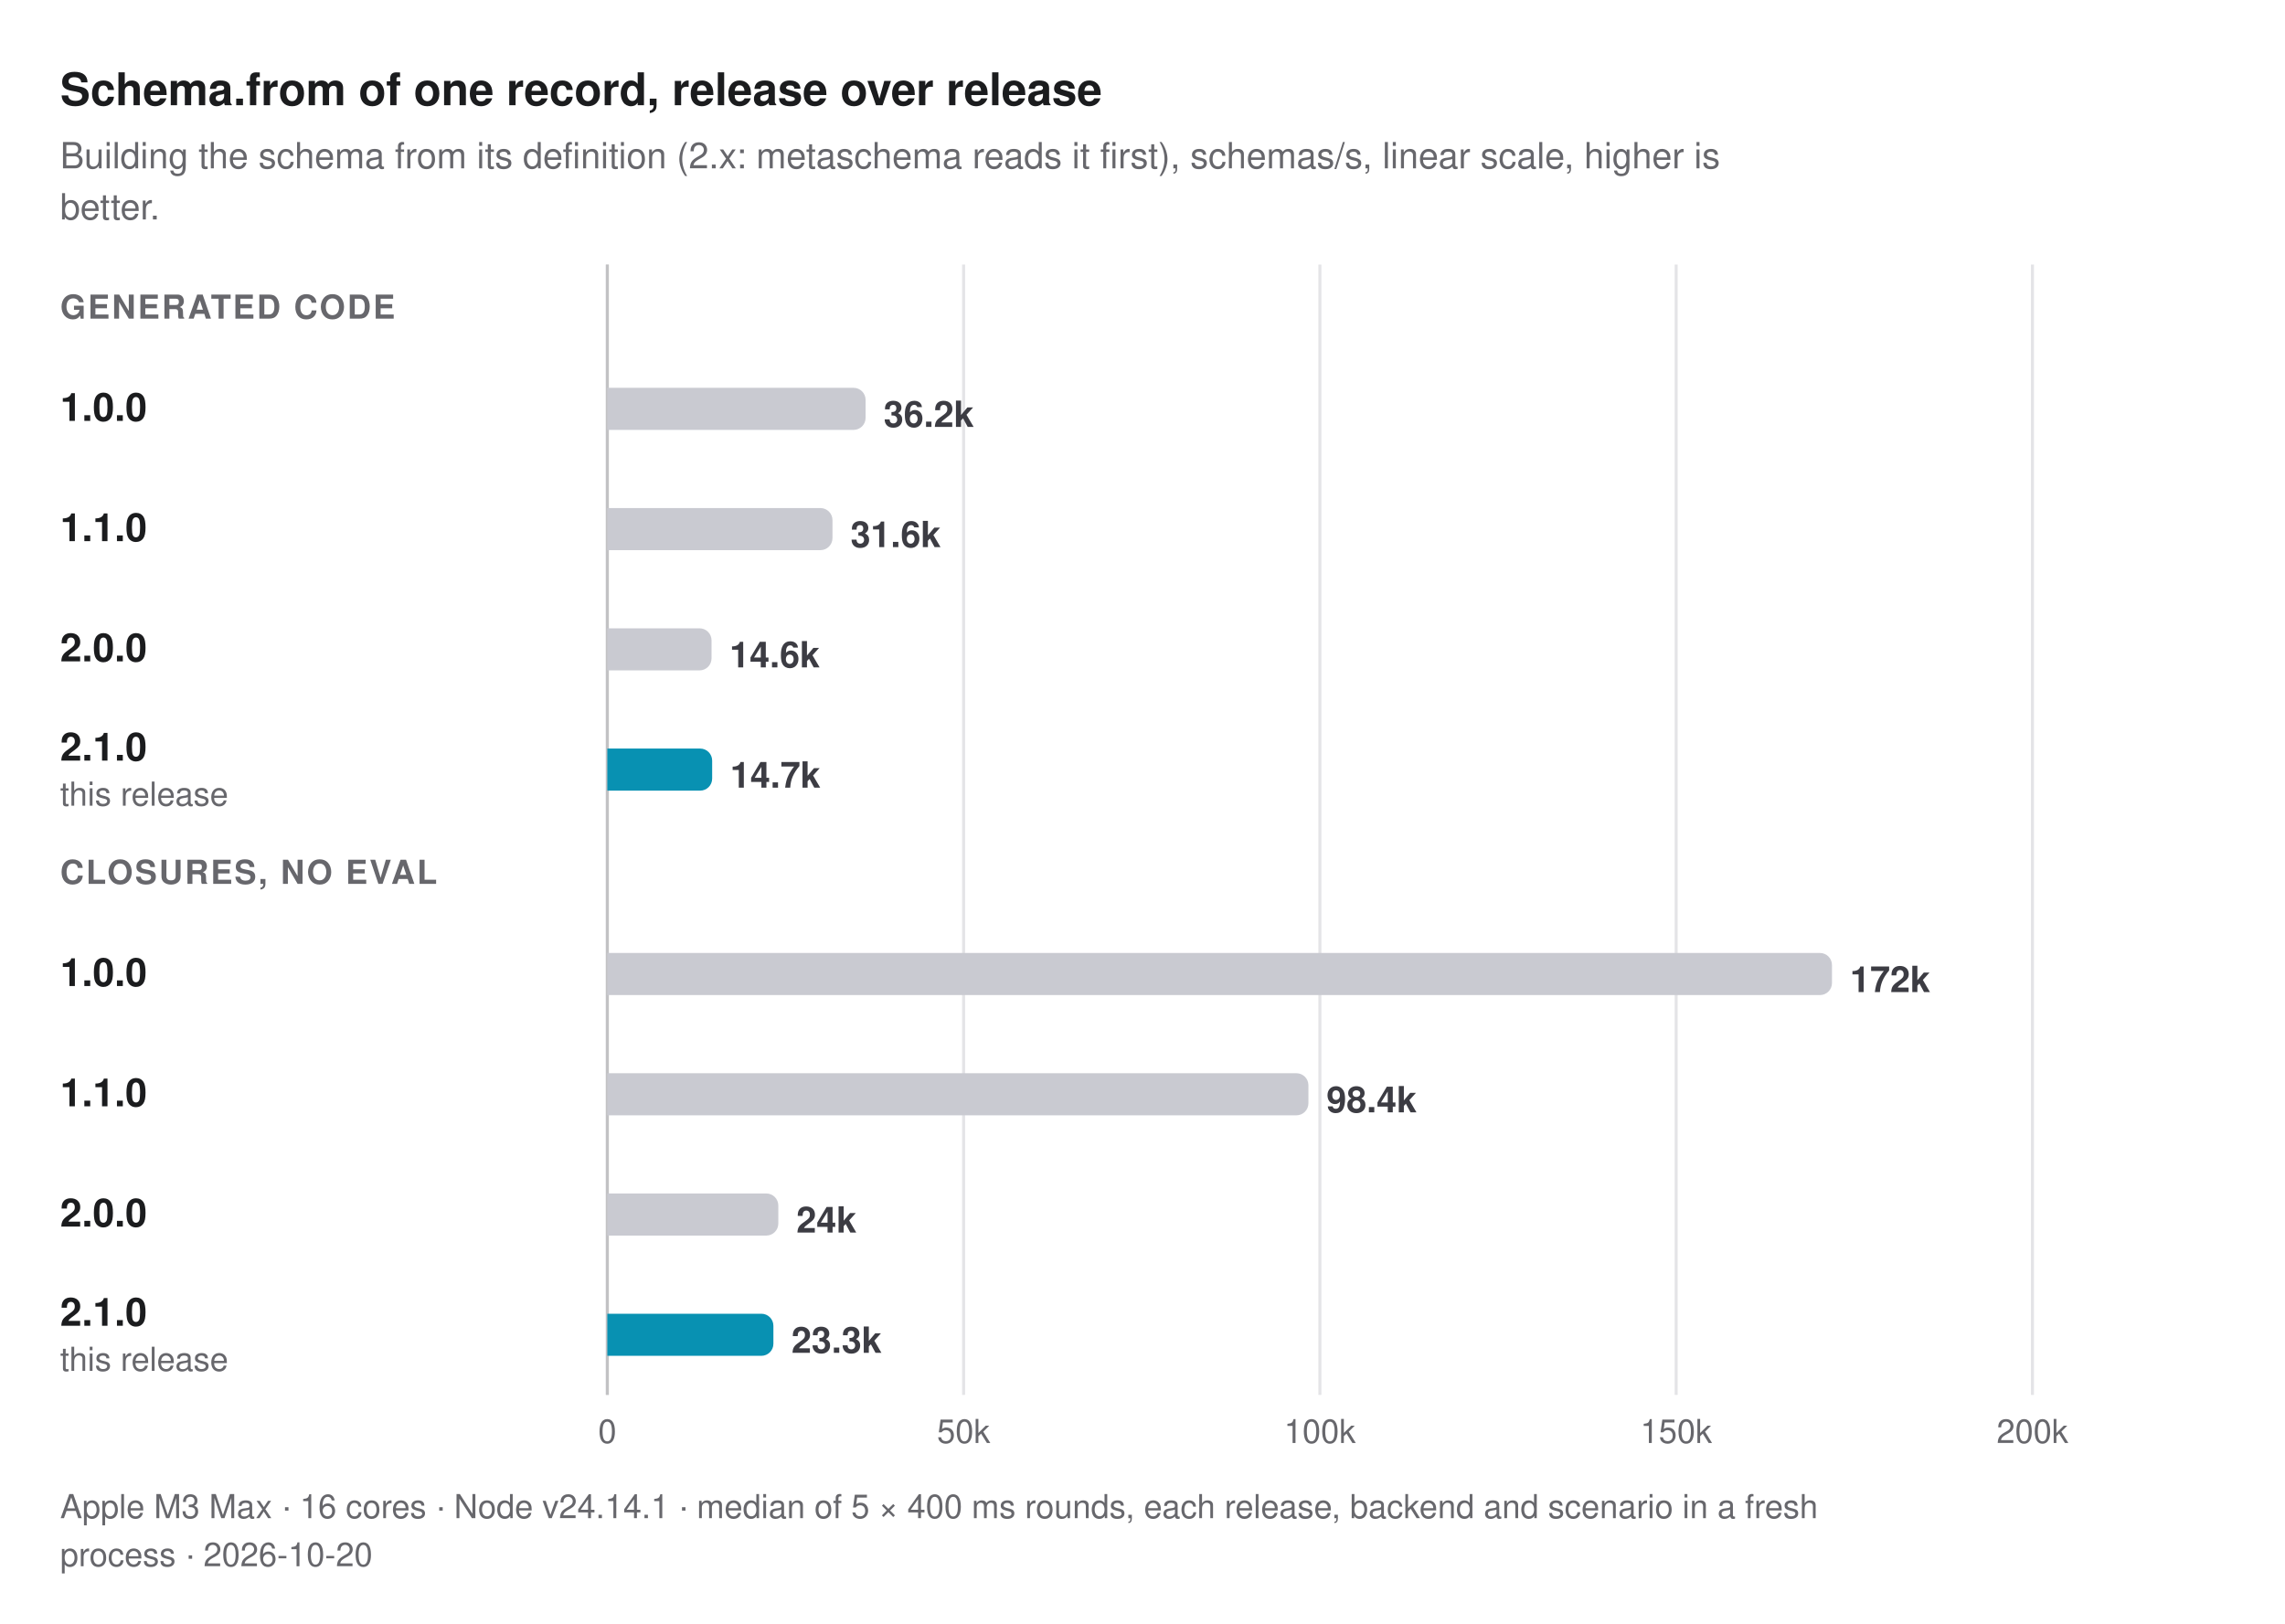
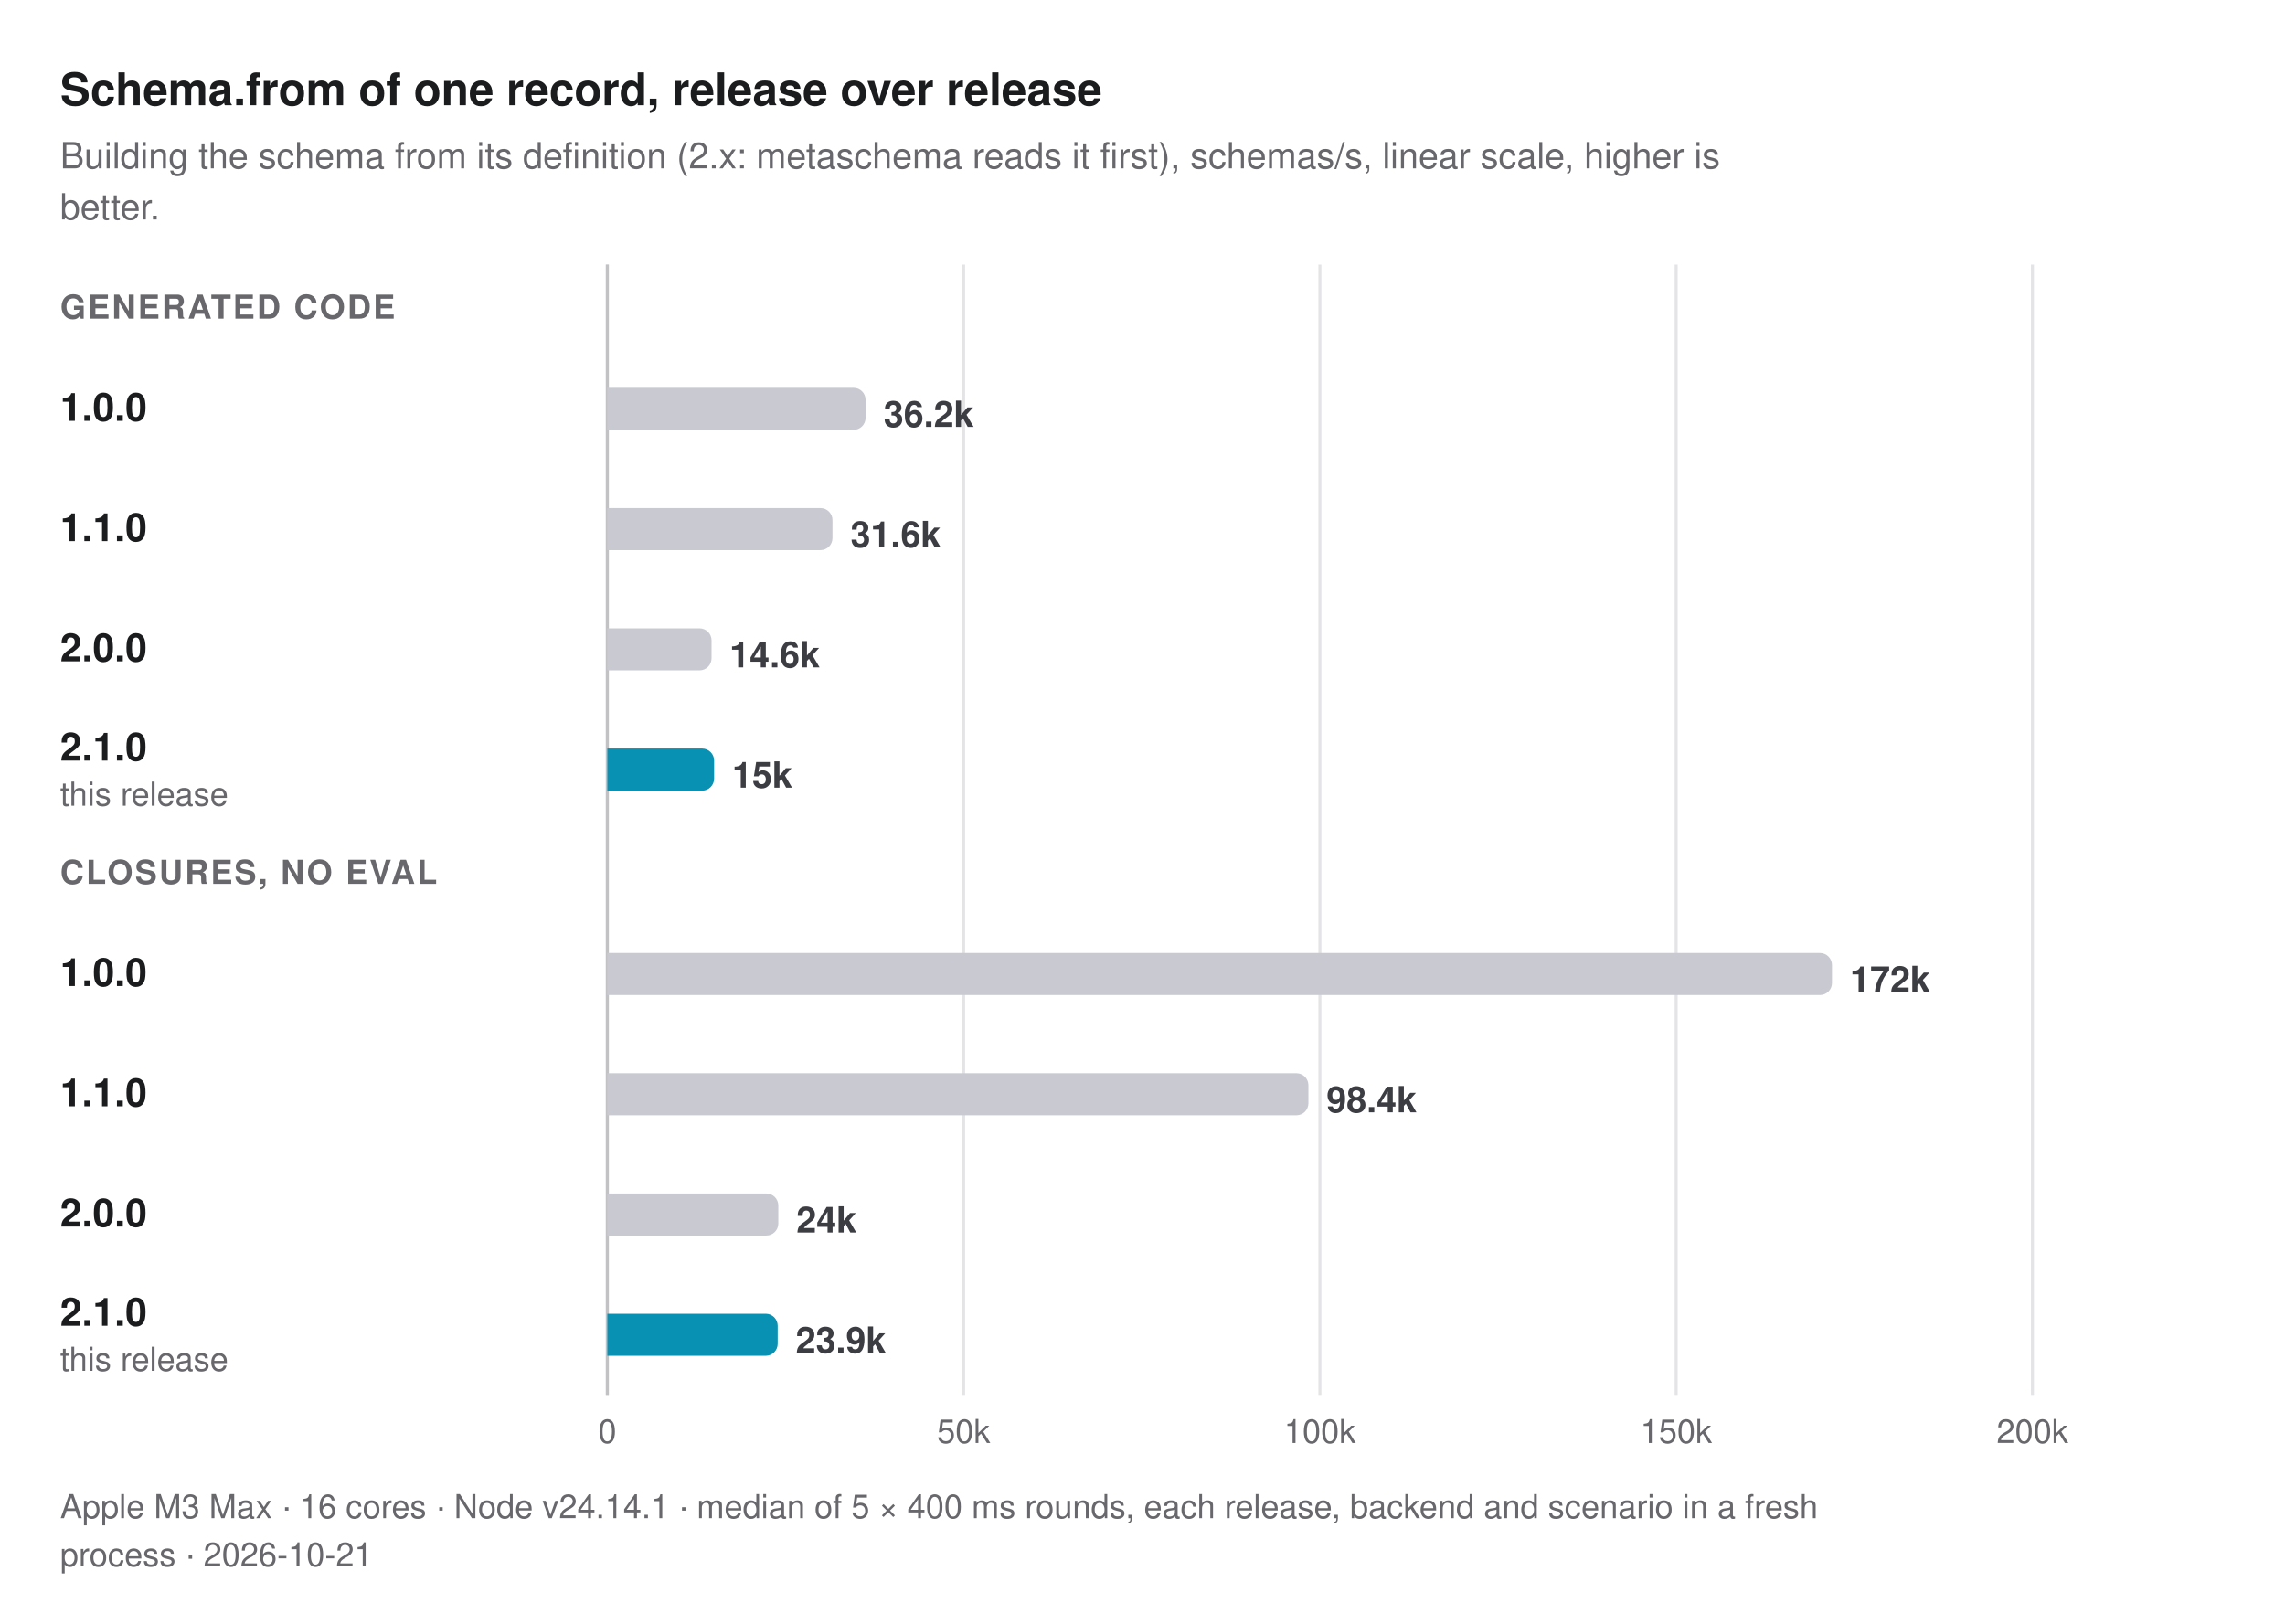
<svg xmlns="http://www.w3.org/2000/svg" width="760" height="540" viewBox="0 0 760 540" role="img" aria-label="Schema.from of one record, release over release. Building the schema from its definition (2.x: metaschema reads it first), schemas/s, linear scale, higher is better.">
  <style>
  text { font-family: -apple-system, BlinkMacSystemFont, "Segoe UI", Helvetica, Arial, sans-serif; }
  .title { font-size: 15px; font-weight: 700; fill: #1b1c1e; }
  .subtitle, .caption { font-size: 12px; fill: #67676c; }
  .caption { font-size: 11px; }
  .group { font-size: 11px; font-weight: 600; letter-spacing: 0.06em; fill: #67676c; }
  .label { font-size: 13px; font-weight: 600; fill: #1b1c1e; }
  .label.primary, .label.secondary { font-weight: 700; }
  .sublabel { font-size: 11px; fill: #67676c; }
  .value { font-size: 12px; font-weight: 600; fill: #3c3c43; font-variant-numeric: tabular-nums; }
  .value.small { font-size: 10px; }
  .legend { font-size: 11px; fill: #3c3c43; }
  .tick { font-size: 11px; fill: #67676c; font-variant-numeric: tabular-nums; }
  .grid { stroke: #e4e4e7; stroke-width: 1; }
  .axis { stroke: #c2c2c4; stroke-width: 1; }
  .ref { stroke: #67676c; stroke-width: 1; stroke-dasharray: 3 3; }
  .bar { fill: #c9cad1; }
  .bar.primary { fill: #0891b2; }
  .bar.secondary { fill: #67e8f9; }
  @media (prefers-color-scheme: dark) {
    .title, .label { fill: #dfdfd6; }
    .subtitle, .caption, .group, .sublabel, .tick { fill: #98989f; }
    .value, .legend { fill: #c2c2c4; }
    .grid { stroke: #2e2e32; }
    .axis { stroke: #48484c; }
    .ref { stroke: #98989f; }
    .bar { fill: #4a4b53; }
    .bar.primary { fill: #22d3ee; }
    .bar.secondary { fill: #0e7490; }
  }
</style>
  <text class="title" x="20" y="35">Schema.from of one record, release over release</text>
  <text class="subtitle" x="20" y="56">Building the schema from its definition (2.x: metaschema reads it first), schemas/s, linear scale, higher is</text>
  <text class="subtitle" x="20" y="73">better.</text>
  <line class="grid" x1="202" y1="88" x2="202" y2="464" />
  <text class="tick" x="202" y="480" text-anchor="middle">0</text>
  <line class="grid" x1="320.5" y1="88" x2="320.5" y2="464" />
  <text class="tick" x="320.5" y="480" text-anchor="middle">50k</text>
  <line class="grid" x1="439" y1="88" x2="439" y2="464" />
  <text class="tick" x="439" y="480" text-anchor="middle">100k</text>
  <line class="grid" x1="557.5" y1="88" x2="557.5" y2="464" />
  <text class="tick" x="557.5" y="480" text-anchor="middle">150k</text>
  <line class="grid" x1="676" y1="88" x2="676" y2="464" />
  <text class="tick" x="676" y="480" text-anchor="middle">200k</text>
  <line class="axis" x1="202" y1="88" x2="202" y2="464" />
  <text class="group" x="20" y="106">GENERATED CODE</text>
  <g>
    <text class="label" x="20" y="140">1.0.0</text>
    <path class="bar" d="M202,129H283.898A4,4 0 0 1 287.898,133V139A4,4 0 0 1 283.898,143H202Z" />
    <text class="value" x="293.898" y="142">36.2k</text>
  </g>
  <g>
    <text class="label" x="20" y="180">1.1.0</text>
    <path class="bar" d="M202,169H272.885A4,4 0 0 1 276.885,173V179A4,4 0 0 1 272.885,183H202Z" />
    <text class="value" x="282.885" y="182">31.6k</text>
  </g>
  <g>
    <text class="label" x="20" y="220">2.0.0</text>
    <path class="bar" d="M202,209H232.661A4,4 0 0 1 236.661,213V219A4,4 0 0 1 232.661,223H202Z" />
    <text class="value" x="242.661" y="222">14.6k</text>
  </g>
  <g>
    <text class="label primary" x="20" y="253">2.1.0</text>
    <text class="sublabel" x="20" y="268">this release</text>
-     <path class="bar primary" d="M202,249H232.867A4,4 0 0 1 236.867,253V259A4,4 0 0 1 232.867,263H202Z" />
-     <text class="value" x="242.867" y="262">14.7k</text>
+     <path class="bar primary" d="M202,249H233.517A4,4 0 0 1 237.517,253V259A4,4 0 0 1 233.517,263H202Z" />
+     <text class="value" x="243.517" y="262">15k</text>
  </g>
  <text class="group" x="20" y="294">CLOSURES, NO EVAL</text>
  <g>
    <text class="label" x="20" y="328">1.0.0</text>
    <path class="bar" d="M202,317H605.322A4,4 0 0 1 609.322,321V327A4,4 0 0 1 605.322,331H202Z" />
    <text class="value" x="615.322" y="330">172k</text>
  </g>
  <g>
    <text class="label" x="20" y="368">1.1.0</text>
    <path class="bar" d="M202,357H431.187A4,4 0 0 1 435.187,361V367A4,4 0 0 1 431.187,371H202Z" />
    <text class="value" x="441.187" y="370">98.4k</text>
  </g>
  <g>
    <text class="label" x="20" y="408">2.0.0</text>
    <path class="bar" d="M202,397H254.873A4,4 0 0 1 258.873,401V407A4,4 0 0 1 254.873,411H202Z" />
    <text class="value" x="264.873" y="410">24k</text>
  </g>
  <g>
    <text class="label primary" x="20" y="441">2.1.0</text>
    <text class="sublabel" x="20" y="456">this release</text>
-     <path class="bar primary" d="M202,437H253.235A4,4 0 0 1 257.235,441V447A4,4 0 0 1 253.235,451H202Z" />
-     <text class="value" x="263.235" y="450">23.3k</text>
+     <path class="bar primary" d="M202,437H254.662A4,4 0 0 1 258.662,441V447A4,4 0 0 1 254.662,451H202Z" />
+     <text class="value" x="264.662" y="450">23.9k</text>
  </g>
  <text class="caption" x="20" y="505">Apple M3 Max · 16 cores · Node v24.14.1 · median of 5 × 400 ms rounds, each release, backend and scenario in a fresh</text>
-   <text class="caption" x="20" y="521">process · 2026-10-20</text>
+   <text class="caption" x="20" y="521">process · 2026-10-21</text>
</svg>
